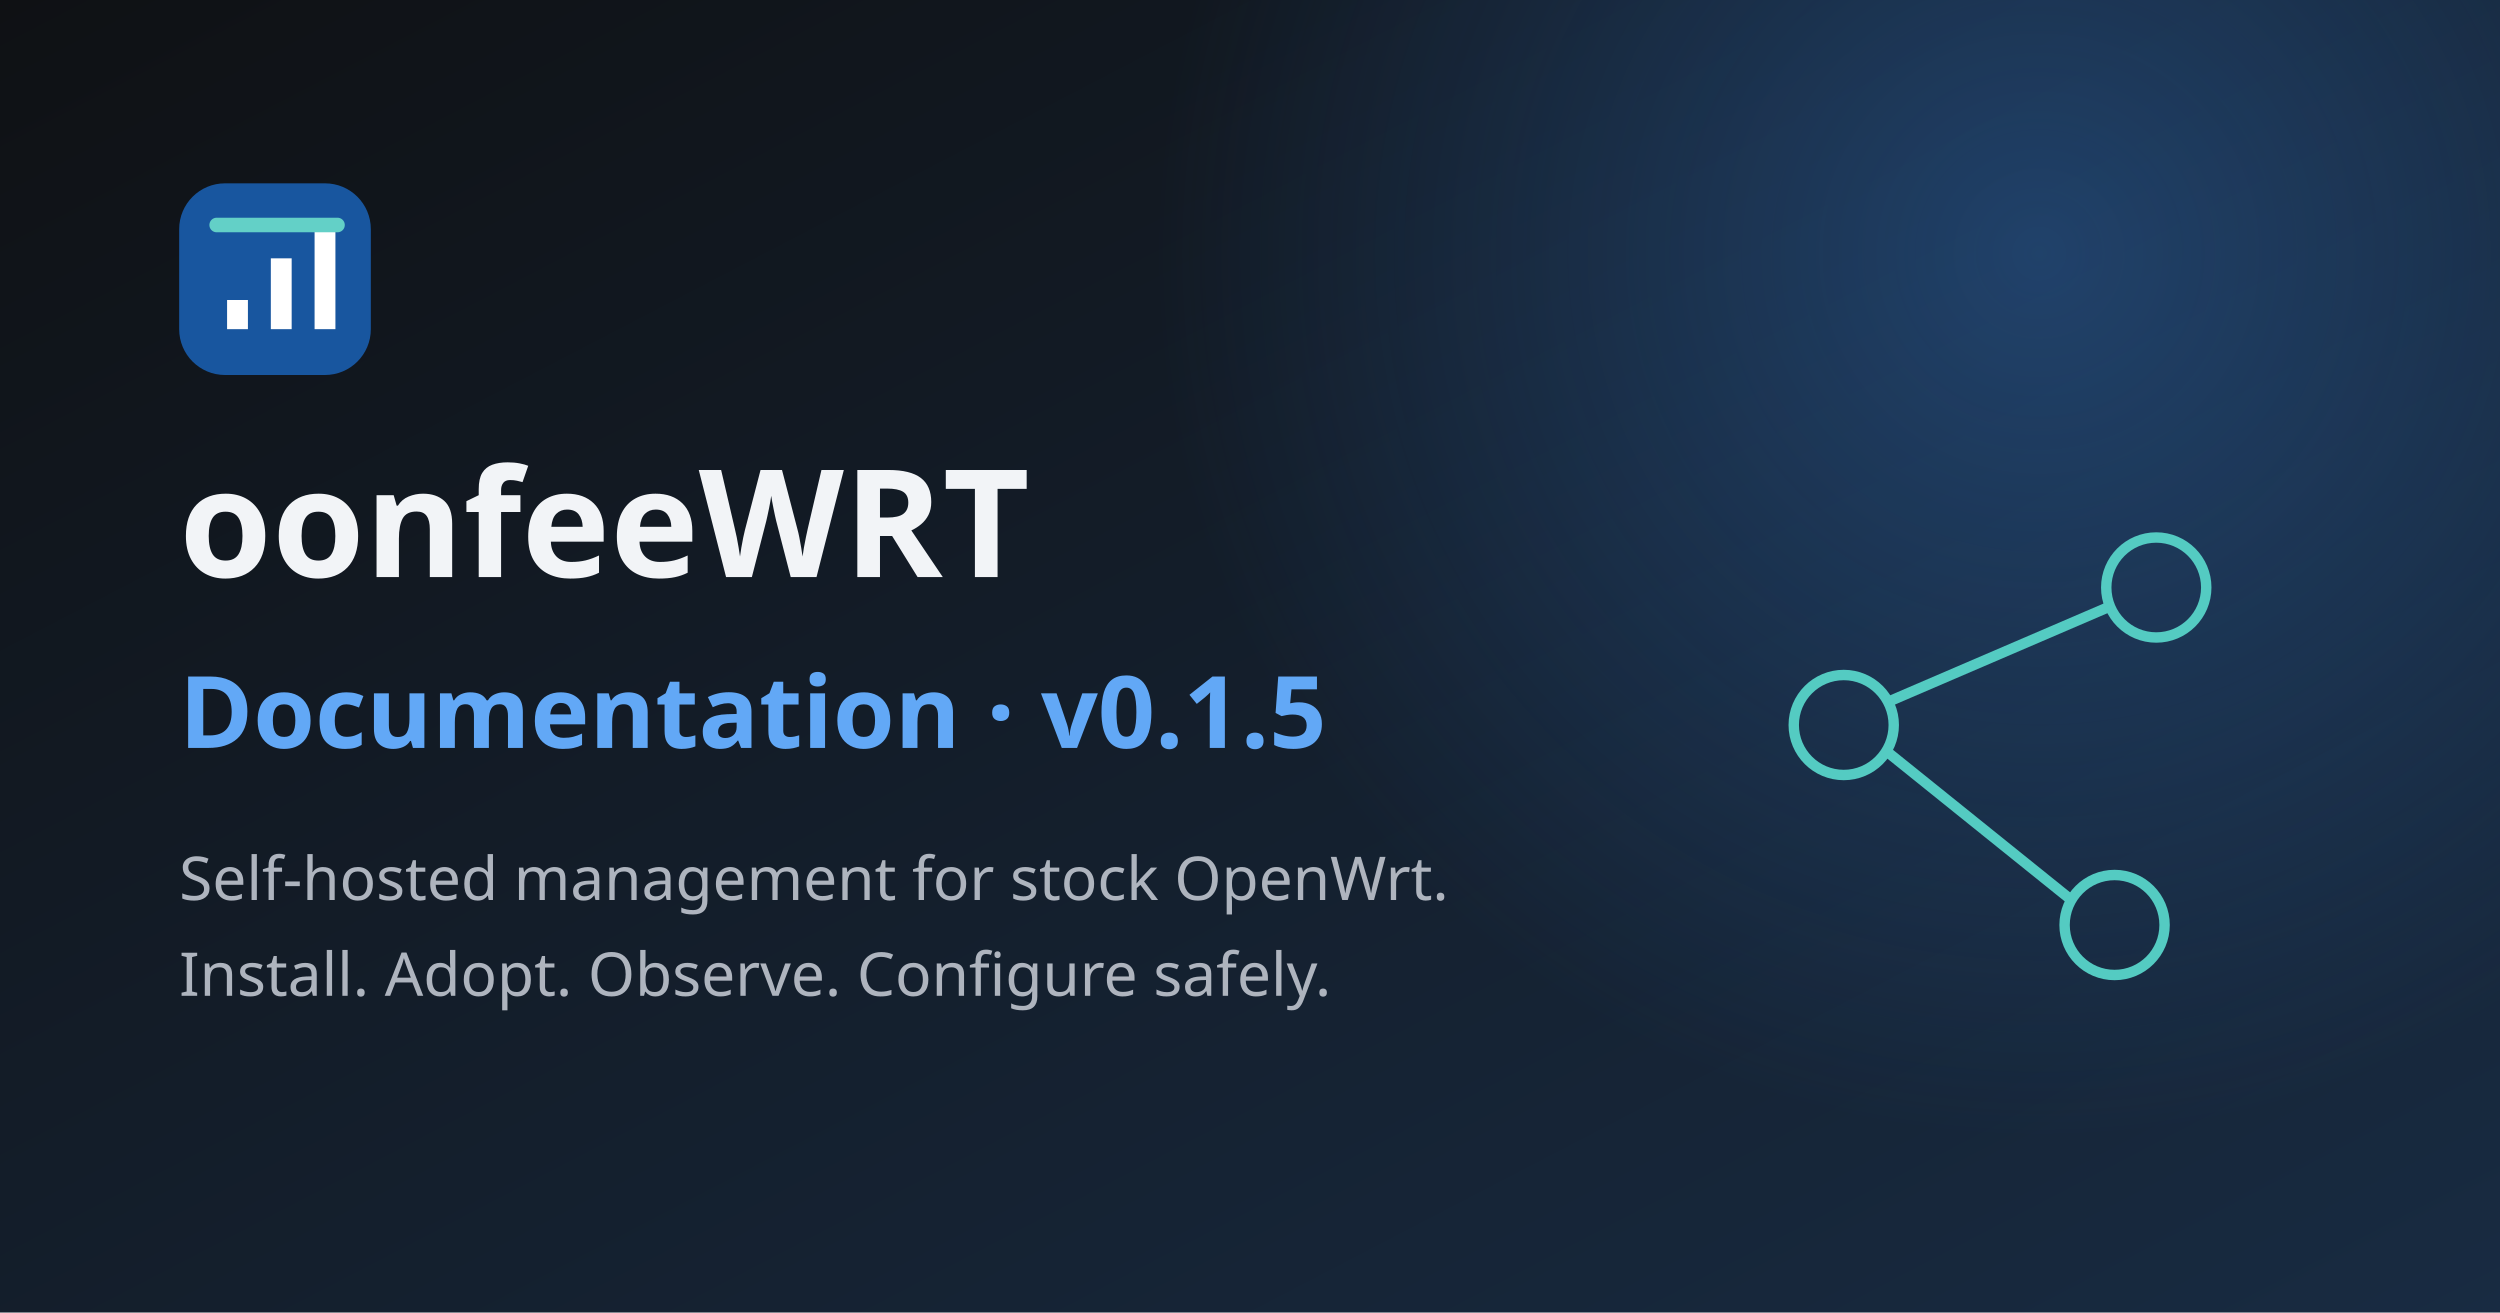
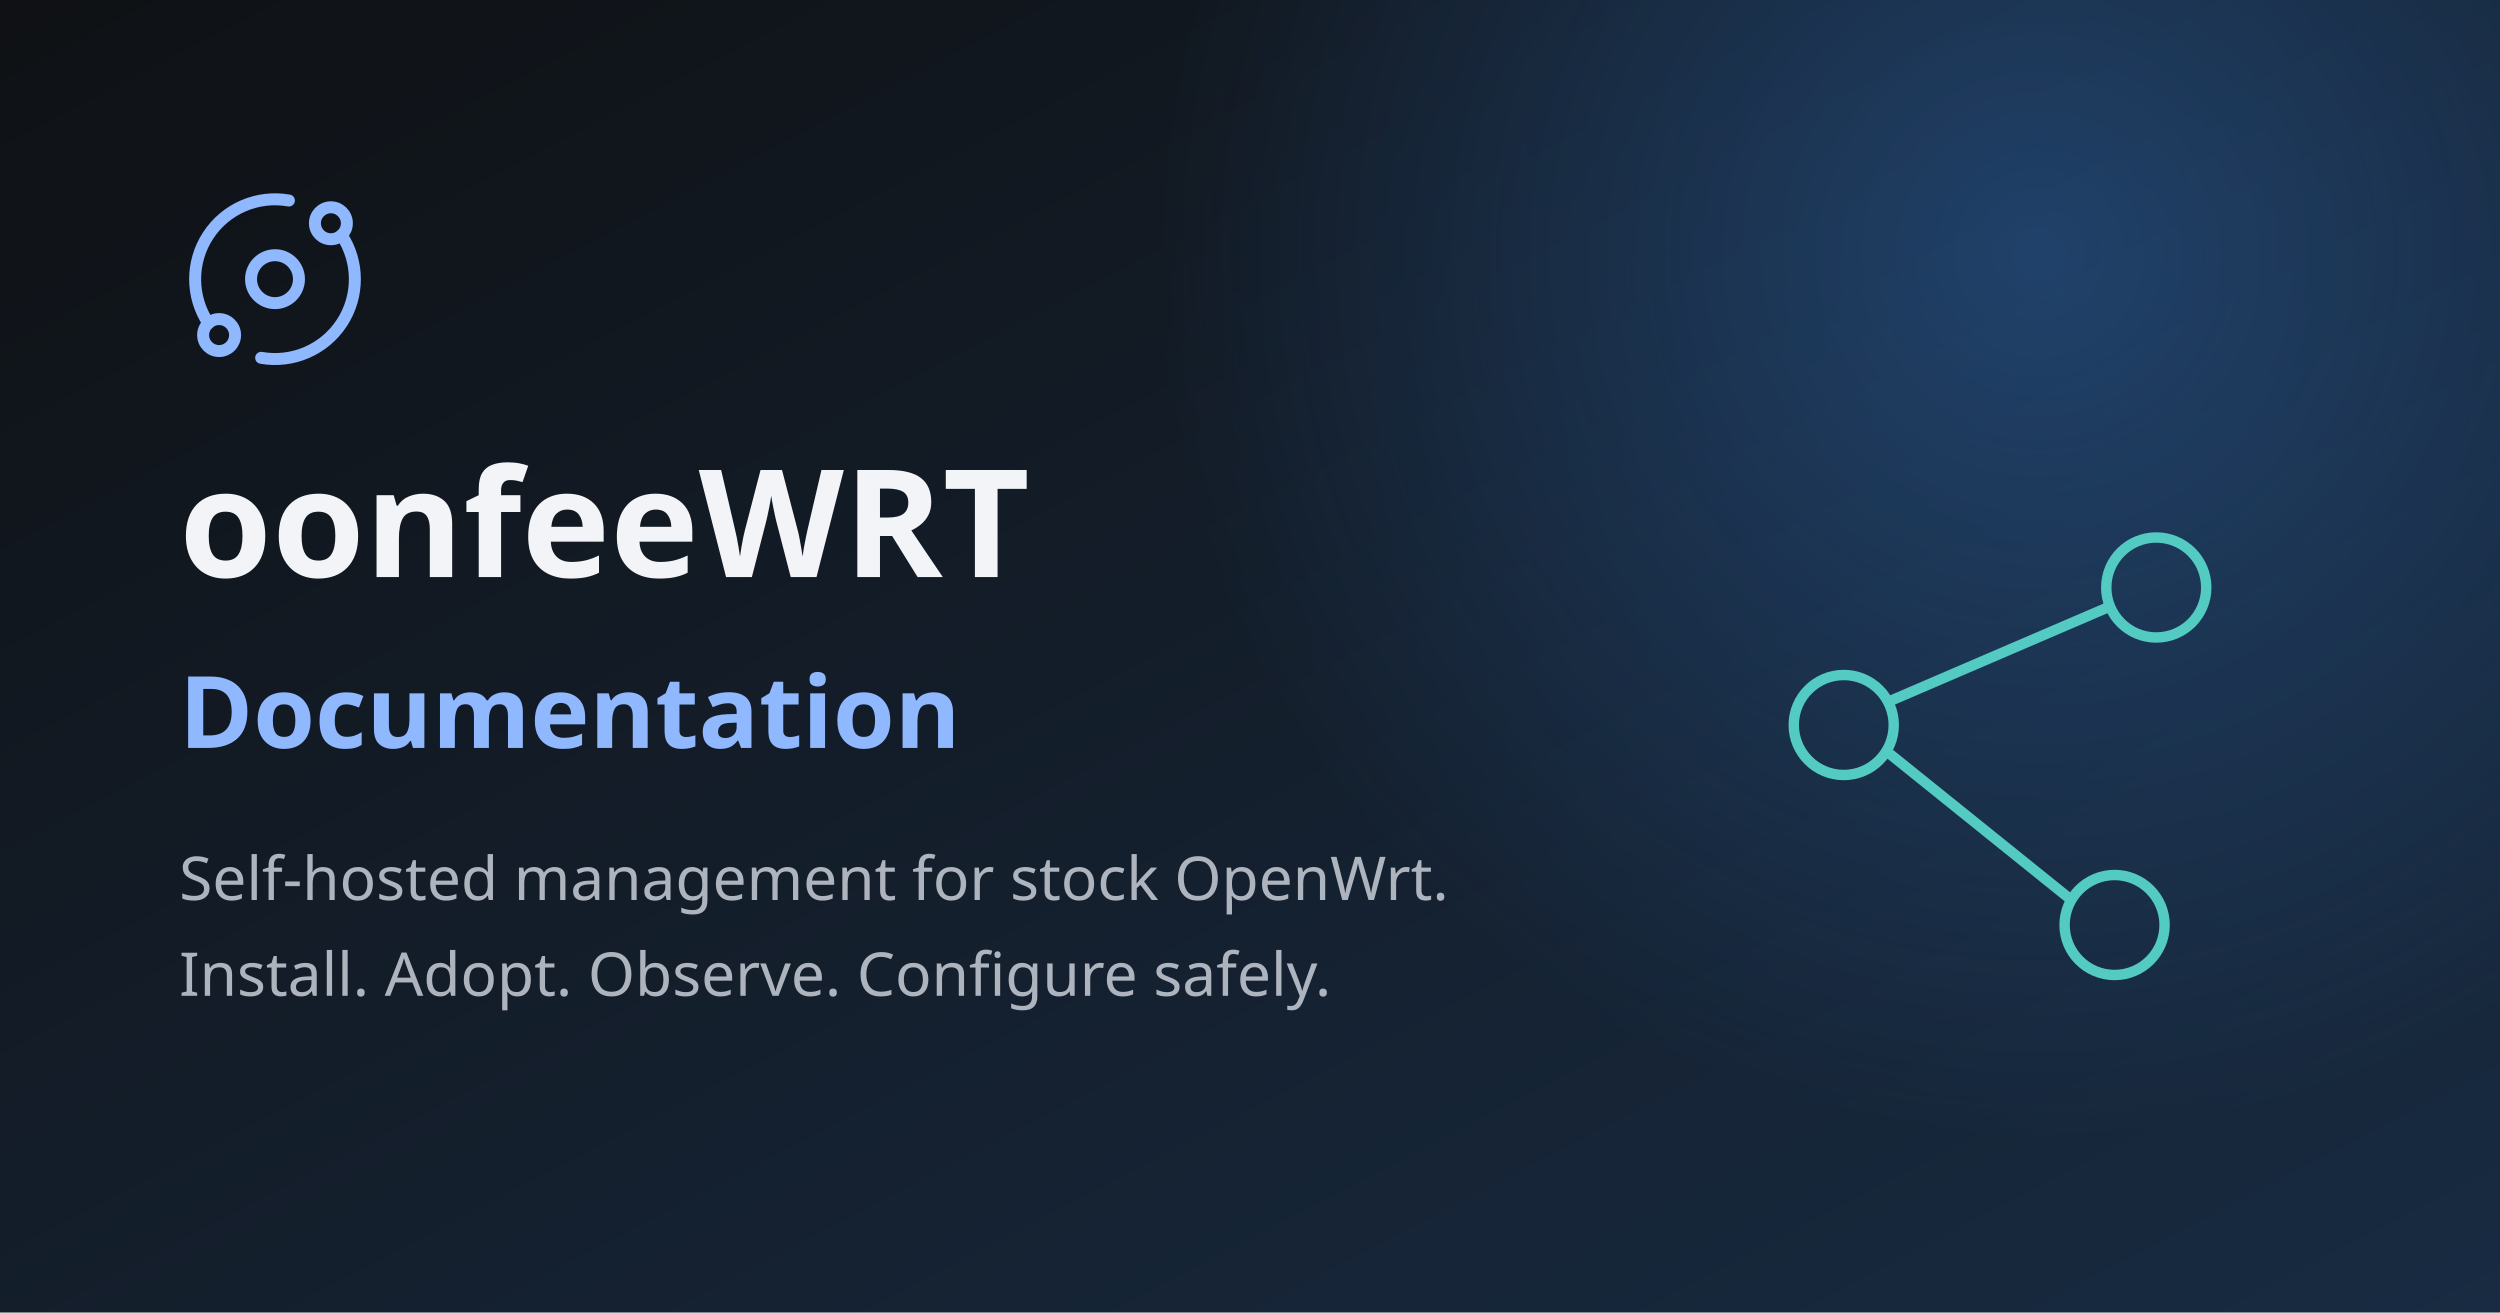
- <svg xmlns="http://www.w3.org/2000/svg" viewBox="0 0 1200 630" role="img" aria-label="oonfeeWRT v0.1.5 Documentation">
+ <svg xmlns="http://www.w3.org/2000/svg" viewBox="0 0 1200 630" role="img" aria-label="oonfeeWRT Documentation">
  <defs>
    <linearGradient id="bg" x1="0" x2="1" y1="0" y2="1">
      <stop stop-color="#0f1114" />
      <stop offset="1" stop-color="#182b42" />
    </linearGradient>
    <radialGradient id="glow">
      <stop stop-color="#3987e5" stop-opacity=".34" />
      <stop offset="1" stop-color="#3987e5" stop-opacity="0" />
    </radialGradient>
  </defs>
  <rect width="1200" height="630" fill="url(#bg)" />
  <circle cx="980" cy="120" r="430" fill="url(#glow)" />
-   <g transform="translate(86 88)">
-     <rect width="92" height="92" rx="22" fill="#18569f" />
-     <path d="M23 56h10v14H23zm21-20h10v34H44zm21-15h10v49H65z" fill="#fff" />
-     <path d="M18 20h58" stroke="#63d0c7" stroke-width="7" stroke-linecap="round" />
+   <g transform="translate(86 88) scale(3.833333)" fill="none" stroke="#8fb8ff" stroke-width="1.5" stroke-linecap="round" stroke-linejoin="round">
+     <path d="M20.341 6.484A10 10 0 0 1 10.266 21.85" />
+     <path d="M3.659 17.516A10 10 0 0 1 13.74 2.152" />
+     <circle cx="12" cy="12" r="3" />
+     <circle cx="19" cy="5" r="2" />
+     <circle cx="5" cy="19" r="2" />
  </g>
  <text x="86" y="277" fill="#f2f4f7" font-family="system-ui,sans-serif" font-size="72" font-weight="740">oonfeeWRT</text>
-   <text x="86" y="359" fill="#62a8f6" font-family="system-ui,sans-serif" font-size="48" font-weight="650">Documentation · v0.1.5</text>
+   <text x="86" y="359" fill="#8fb8ff" font-family="system-ui,sans-serif" font-size="48" font-weight="650">Documentation</text>
  <text x="86" y="432" fill="#aeb4be" font-family="system-ui,sans-serif" font-size="29">Self-hosted management for stock OpenWrt.</text>
  <text x="86" y="478" fill="#aeb4be" font-family="system-ui,sans-serif" font-size="29">Install. Adopt. Observe. Configure safely.</text>
  <g fill="none" stroke="#54cbc2" stroke-width="5">
    <circle cx="885" cy="348" r="24" />
    <circle cx="1035" cy="282" r="24" />
    <circle cx="1015" cy="444" r="24" />
    <path d="m906 337 107-46m-107 70 87 70" />
  </g>
</svg>
